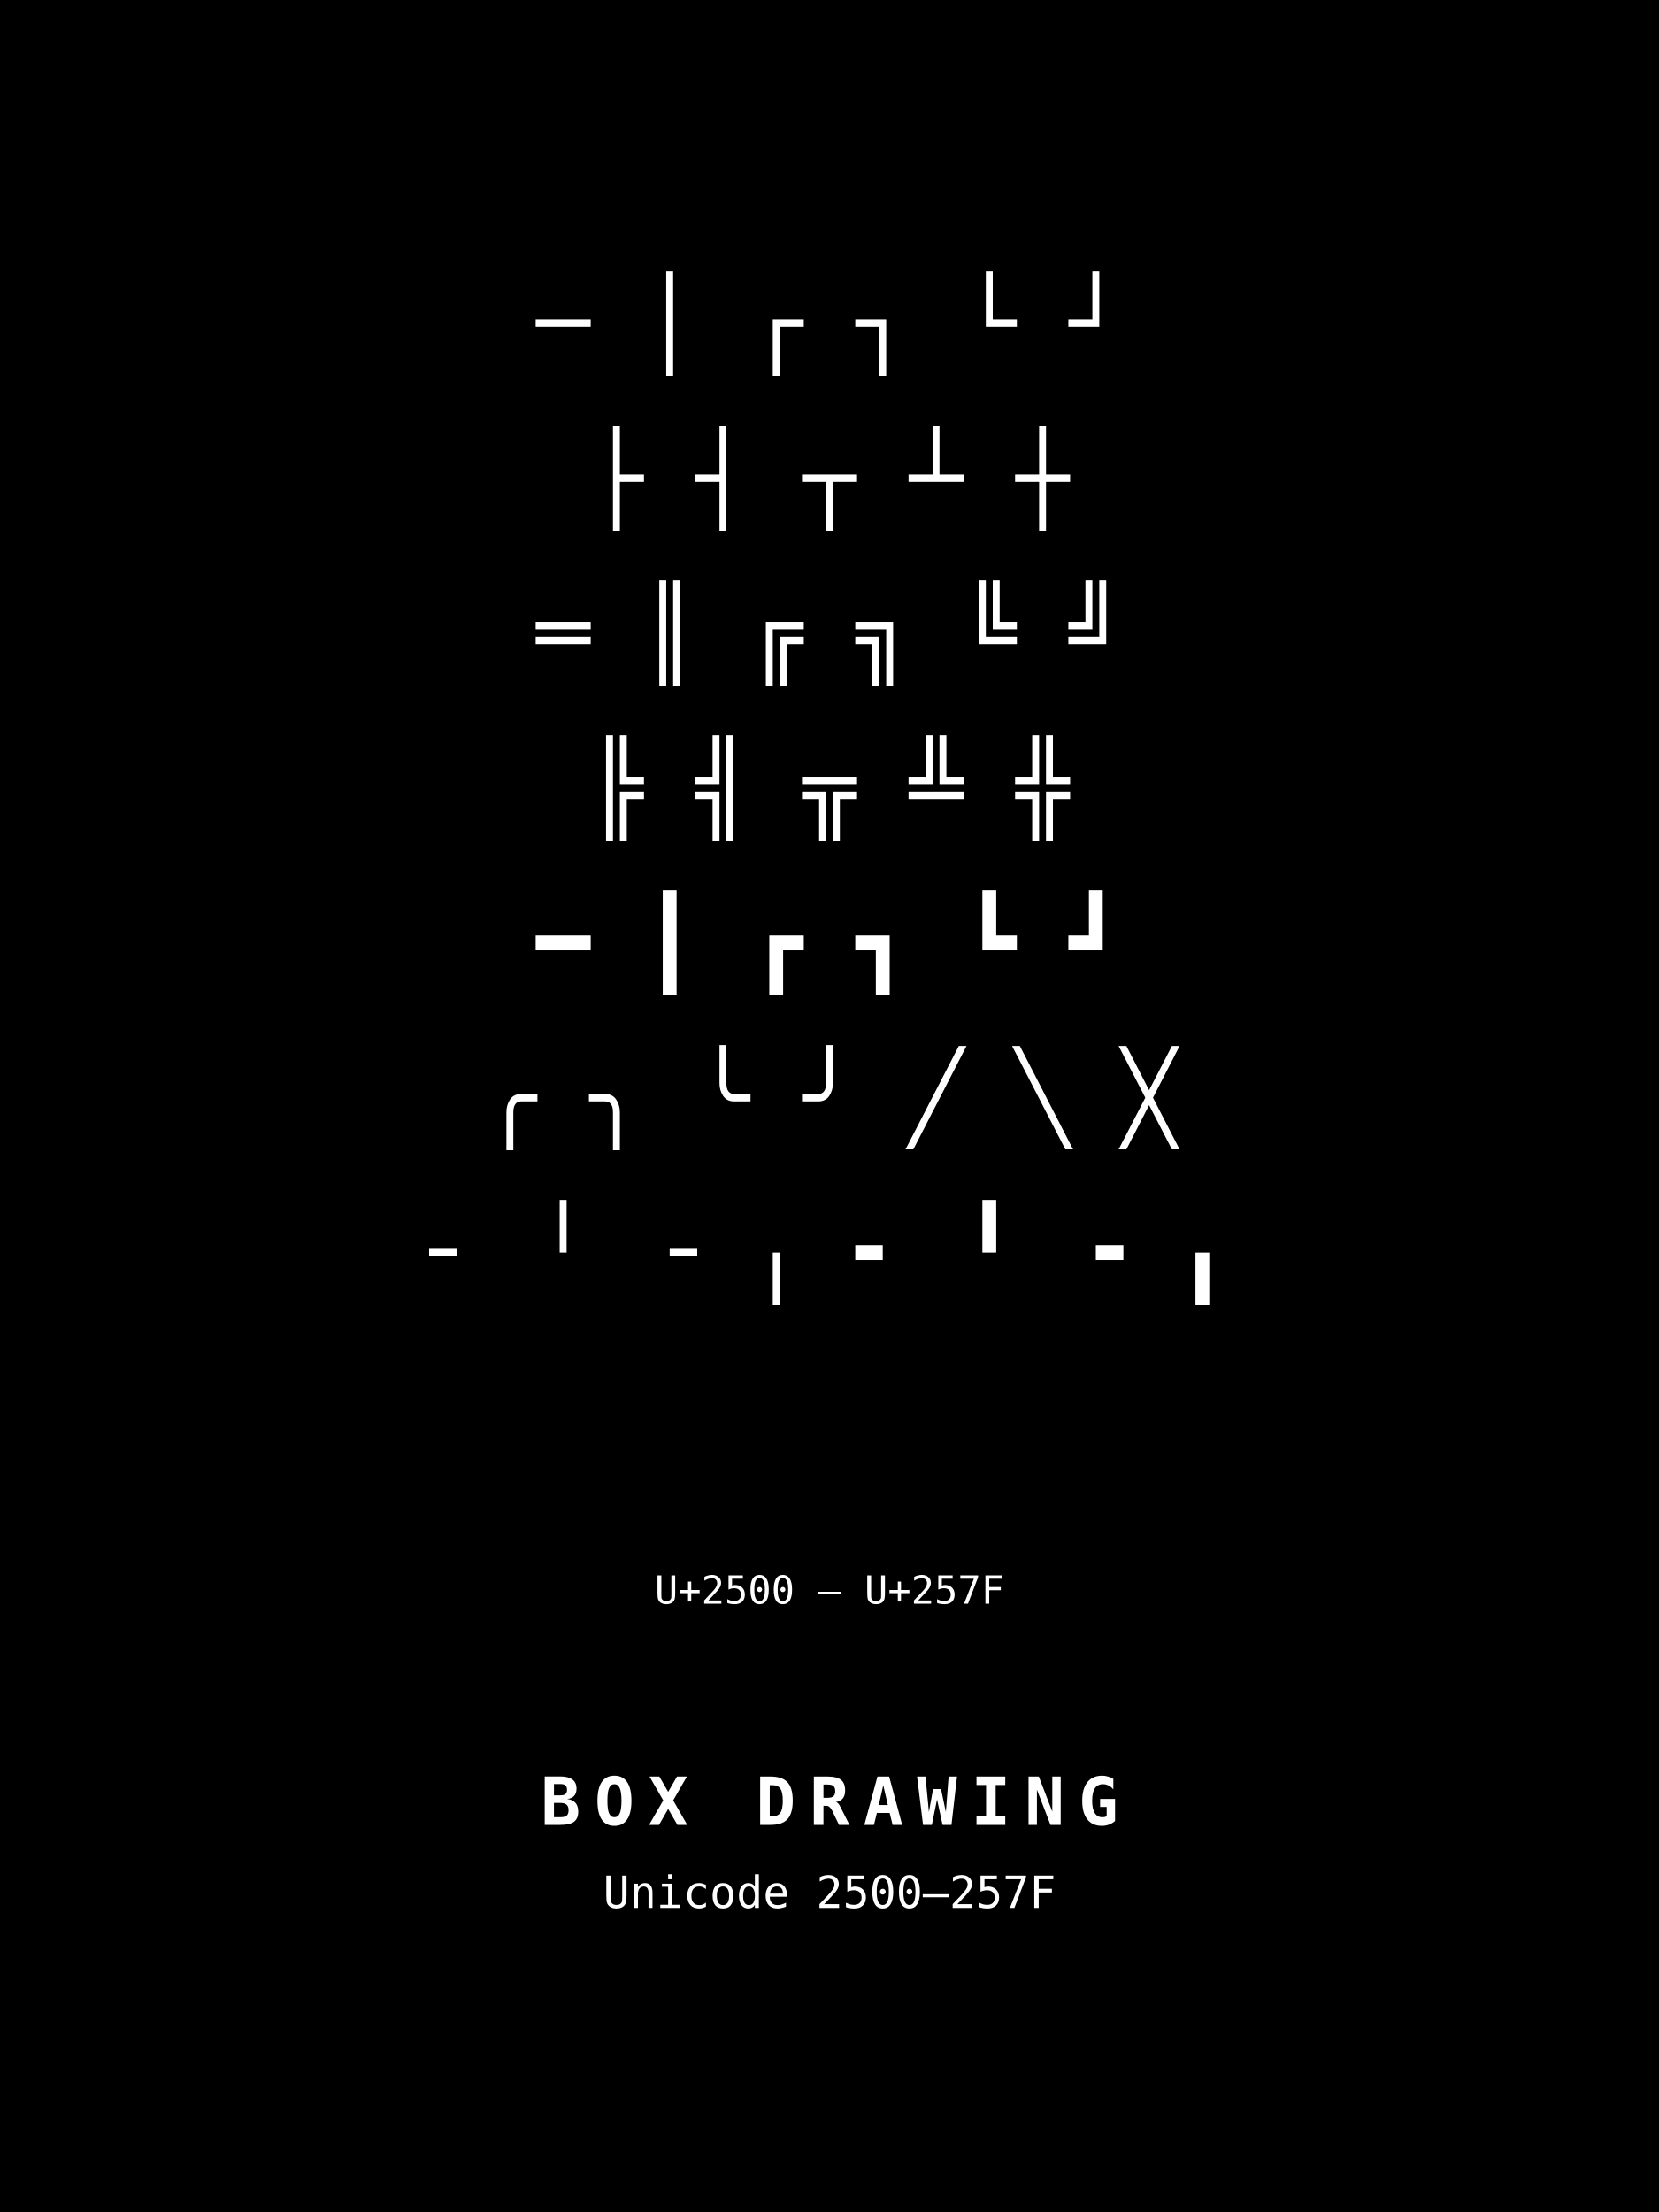
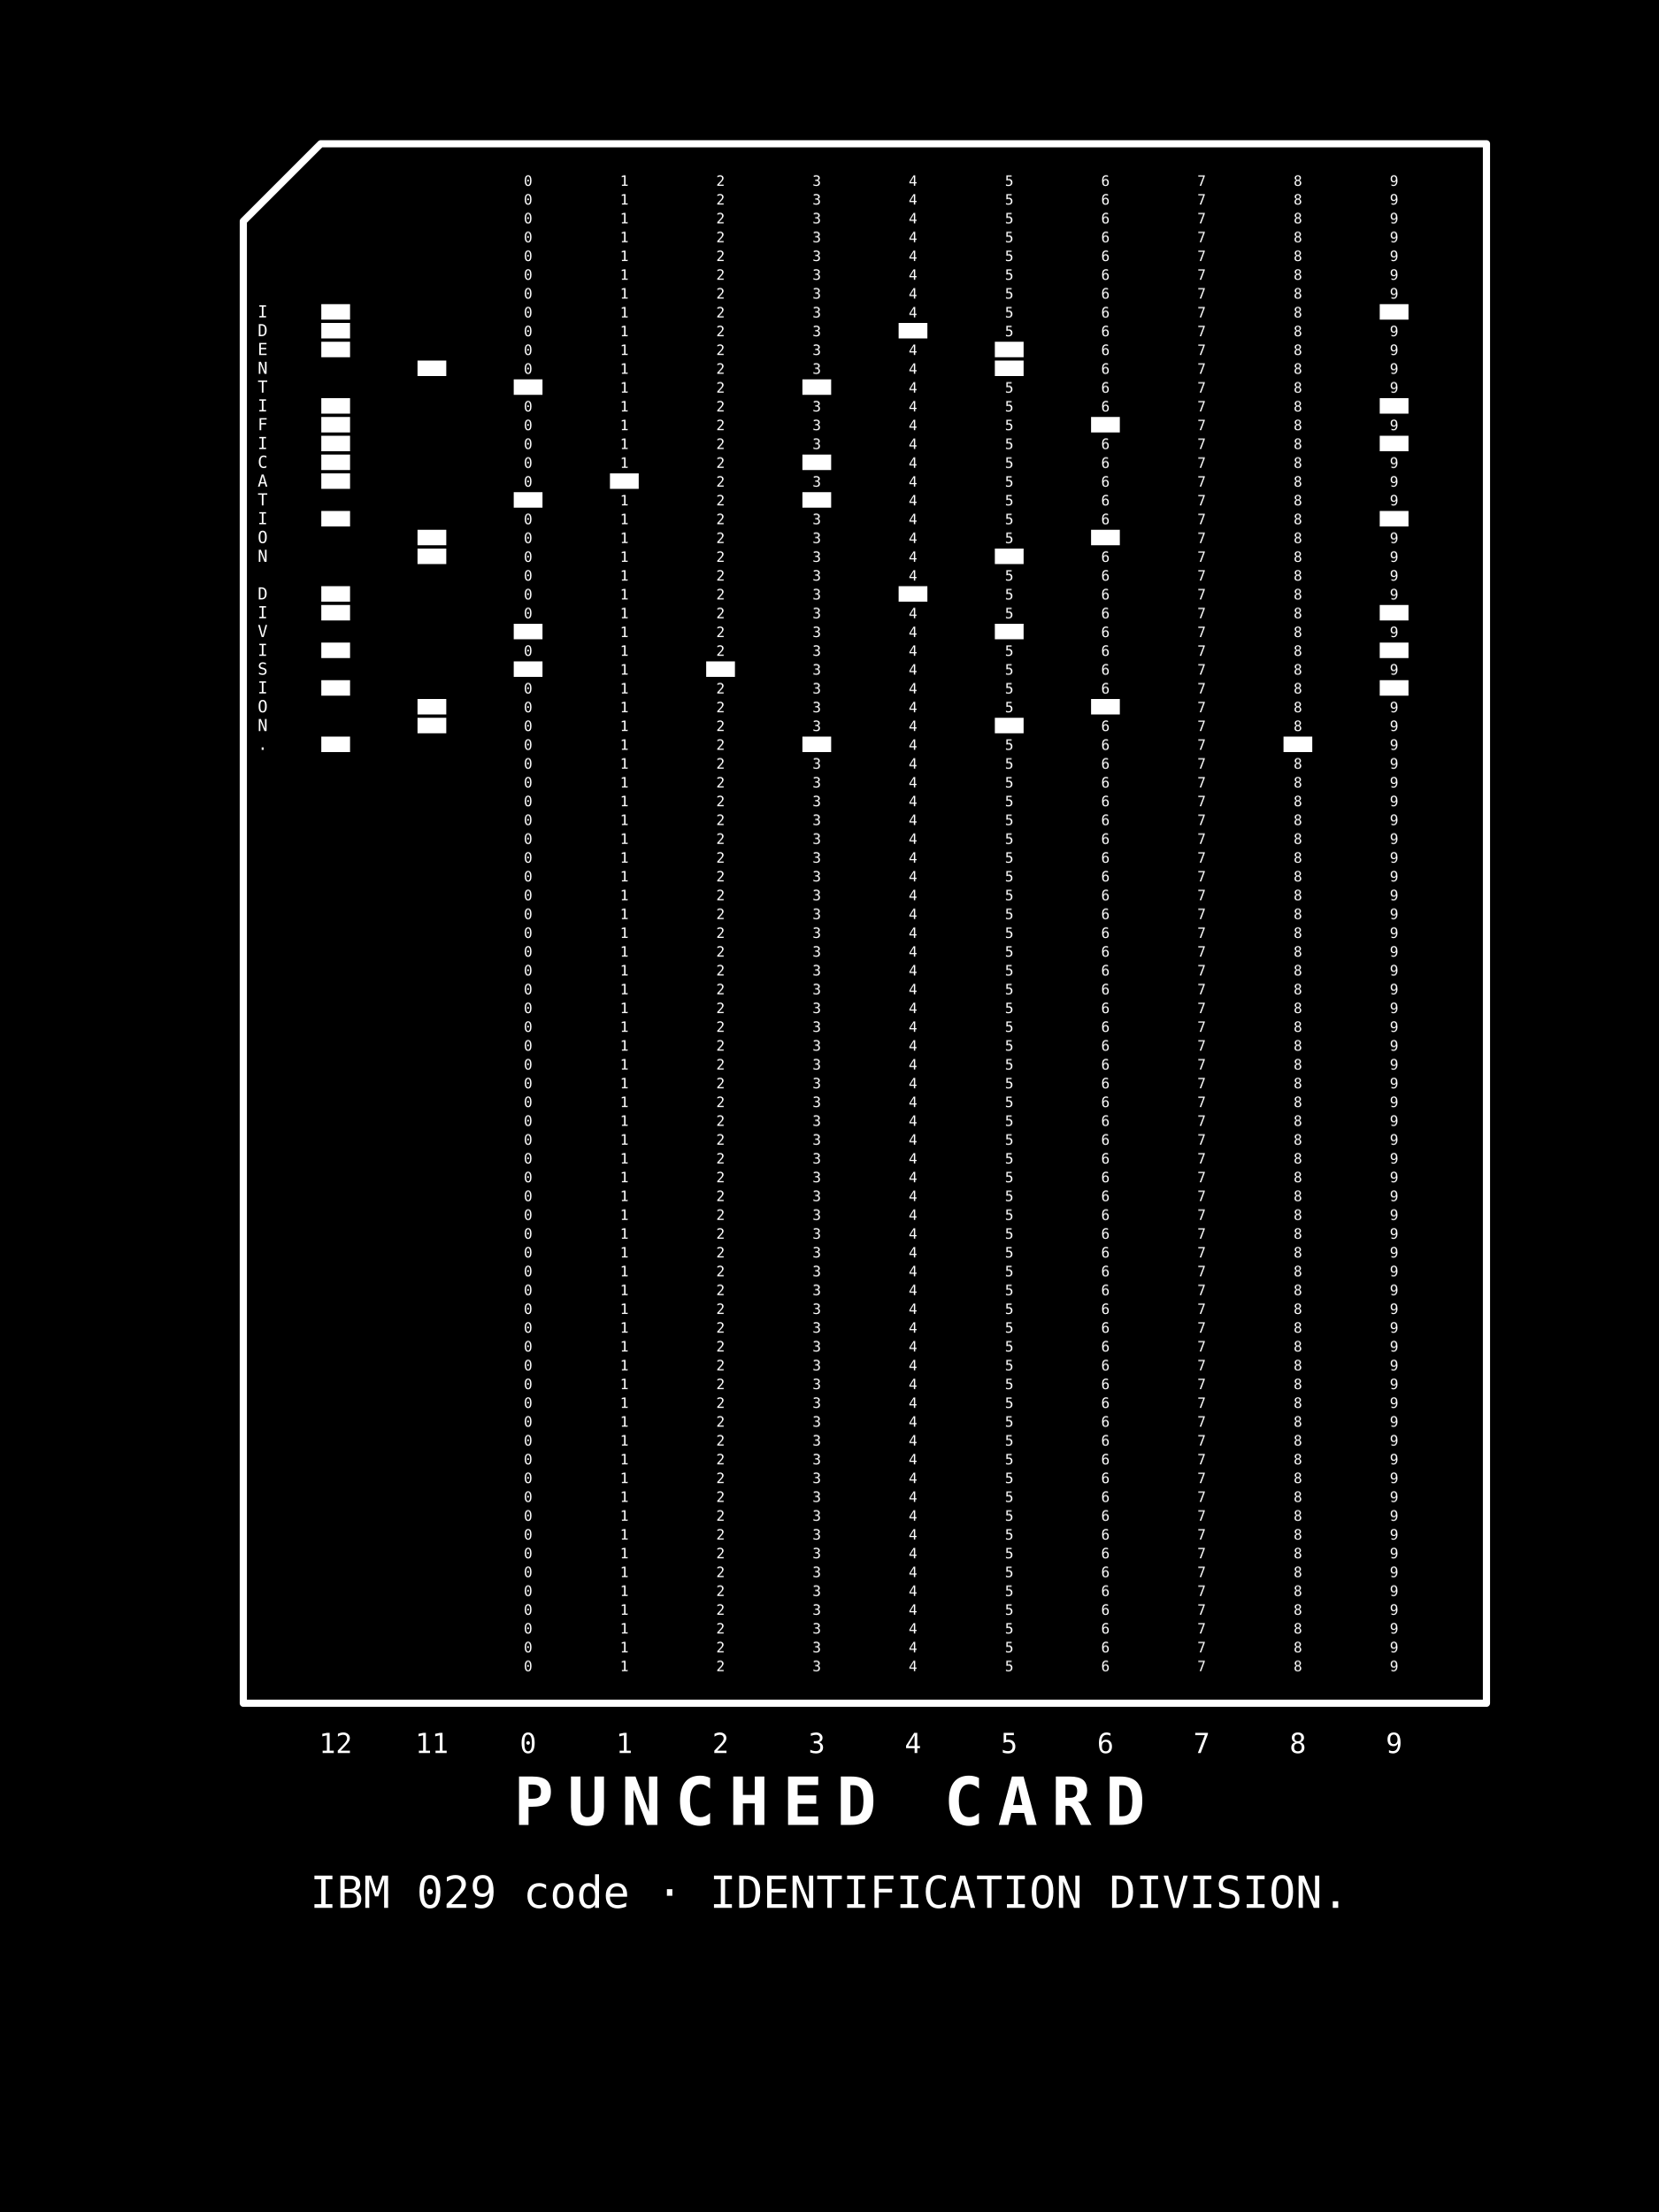
<svg xmlns="http://www.w3.org/2000/svg" viewBox="0 0 300 400" width="300" height="400">
  <rect width="300" height="400" fill="#000000" />
-   <text x="150" y="64" fill="#FFFFFF" font-size="16" font-family="DejaVu Sans Mono, monospace" text-anchor="middle">─ │ ┌ ┐ └ ┘</text>
-   <text x="150" y="92" fill="#FFFFFF" font-size="16" font-family="DejaVu Sans Mono, monospace" text-anchor="middle">├ ┤ ┬ ┴ ┼</text>
-   <text x="150" y="120" fill="#FFFFFF" font-size="16" font-family="DejaVu Sans Mono, monospace" text-anchor="middle">═ ║ ╔ ╗ ╚ ╝</text>
-   <text x="150" y="148" fill="#FFFFFF" font-size="16" font-family="DejaVu Sans Mono, monospace" text-anchor="middle">╠ ╣ ╦ ╩ ╬</text>
-   <text x="150" y="176" fill="#FFFFFF" font-size="16" font-family="DejaVu Sans Mono, monospace" text-anchor="middle">━ ┃ ┏ ┓ ┗ ┛</text>
-   <text x="150" y="204" fill="#FFFFFF" font-size="16" font-family="DejaVu Sans Mono, monospace" text-anchor="middle">╭ ╮ ╰ ╯ ╱ ╲ ╳</text>
-   <text x="150" y="232" fill="#FFFFFF" font-size="16" font-family="DejaVu Sans Mono, monospace" text-anchor="middle">╴ ╵ ╶ ╷ ╸ ╹ ╺ ╻</text>
-   <text x="150" y="290" fill="#FFFFFF" font-size="7" font-family="DejaVu Sans Mono, monospace" text-anchor="middle">U+2500 – U+257F</text>
-   <text x="150" y="330" fill="#FFFFFF" font-size="12" font-family="DejaVu Sans Mono, monospace" text-anchor="middle" font-weight="bold" letter-spacing="2.5">BOX DRAWING</text>
-   <text x="150" y="345" fill="#FFFFFF" font-size="8" font-family="DejaVu Sans Mono, monospace" text-anchor="middle">Unicode 2500–257F</text>
+   <path d="M44 40L58 26l210.8 0 0 282L44 308Z" fill="none" stroke="#FFFFFF" stroke-width="1.3" stroke-linecap="round" stroke-linejoin="round" />
+   <text x="60.7" y="317" fill="#FFFFFF" font-size="5" font-family="DejaVu Sans Mono, monospace" text-anchor="middle">12</text>
+   <text x="78.1" y="317" fill="#FFFFFF" font-size="5" font-family="DejaVu Sans Mono, monospace" text-anchor="middle">11</text>
+   <text x="95.5" y="317" fill="#FFFFFF" font-size="5" font-family="DejaVu Sans Mono, monospace" text-anchor="middle">0</text>
+   <text x="112.9" y="317" fill="#FFFFFF" font-size="5" font-family="DejaVu Sans Mono, monospace" text-anchor="middle">1</text>
+   <text x="130.3" y="317" fill="#FFFFFF" font-size="5" font-family="DejaVu Sans Mono, monospace" text-anchor="middle">2</text>
+   <text x="147.7" y="317" fill="#FFFFFF" font-size="5" font-family="DejaVu Sans Mono, monospace" text-anchor="middle">3</text>
+   <text x="165.1" y="317" fill="#FFFFFF" font-size="5" font-family="DejaVu Sans Mono, monospace" text-anchor="middle">4</text>
+   <text x="182.5" y="317" fill="#FFFFFF" font-size="5" font-family="DejaVu Sans Mono, monospace" text-anchor="middle">5</text>
+   <text x="199.9" y="317" fill="#FFFFFF" font-size="5" font-family="DejaVu Sans Mono, monospace" text-anchor="middle">6</text>
+   <text x="217.3" y="317" fill="#FFFFFF" font-size="5" font-family="DejaVu Sans Mono, monospace" text-anchor="middle">7</text>
+   <text x="234.7" y="317" fill="#FFFFFF" font-size="5" font-family="DejaVu Sans Mono, monospace" text-anchor="middle">8</text>
+   <text x="252.1" y="317" fill="#FFFFFF" font-size="5" font-family="DejaVu Sans Mono, monospace" text-anchor="middle">9</text>
+   <defs>
+     <pattern id="card3146" x="44" y="31" width="224.8" height="3.4" patternUnits="userSpaceOnUse">
+       <text x="51.5" y="2.6" fill="#FFFFFF" font-size="2.6" font-family="DejaVu Sans Mono, monospace" text-anchor="middle">0</text>
+       <text x="68.9" y="2.6" fill="#FFFFFF" font-size="2.6" font-family="DejaVu Sans Mono, monospace" text-anchor="middle">1</text>
+       <text x="86.3" y="2.6" fill="#FFFFFF" font-size="2.6" font-family="DejaVu Sans Mono, monospace" text-anchor="middle">2</text>
+       <text x="103.7" y="2.6" fill="#FFFFFF" font-size="2.6" font-family="DejaVu Sans Mono, monospace" text-anchor="middle">3</text>
+       <text x="121.1" y="2.6" fill="#FFFFFF" font-size="2.6" font-family="DejaVu Sans Mono, monospace" text-anchor="middle">4</text>
+       <text x="138.5" y="2.6" fill="#FFFFFF" font-size="2.6" font-family="DejaVu Sans Mono, monospace" text-anchor="middle">5</text>
+       <text x="155.9" y="2.6" fill="#FFFFFF" font-size="2.6" font-family="DejaVu Sans Mono, monospace" text-anchor="middle">6</text>
+       <text x="173.3" y="2.6" fill="#FFFFFF" font-size="2.6" font-family="DejaVu Sans Mono, monospace" text-anchor="middle">7</text>
+       <text x="190.7" y="2.6" fill="#FFFFFF" font-size="2.6" font-family="DejaVu Sans Mono, monospace" text-anchor="middle">8</text>
+       <text x="208.1" y="2.6" fill="#FFFFFF" font-size="2.6" font-family="DejaVu Sans Mono, monospace" text-anchor="middle">9</text>
+     </pattern>
+   </defs>
+   <rect x="44" y="31" width="224.8" height="272" fill="url(#card3146)" />
+   <rect x="58.1" y="55" width="5.2" height="2.8" fill="#FFFFFF" />
+   <rect x="249.5" y="55" width="5.2" height="2.8" fill="#FFFFFF" />
+   <text x="47.5" y="57.4" fill="#FFFFFF" font-size="3" font-family="DejaVu Sans Mono, monospace" text-anchor="middle">I</text>
+   <rect x="58.1" y="58.4" width="5.2" height="2.8" fill="#FFFFFF" />
+   <rect x="162.5" y="58.4" width="5.2" height="2.8" fill="#FFFFFF" />
+   <text x="47.5" y="60.8" fill="#FFFFFF" font-size="3" font-family="DejaVu Sans Mono, monospace" text-anchor="middle">D</text>
+   <rect x="58.1" y="61.8" width="5.2" height="2.8" fill="#FFFFFF" />
+   <rect x="179.9" y="61.8" width="5.2" height="2.8" fill="#FFFFFF" />
+   <text x="47.5" y="64.2" fill="#FFFFFF" font-size="3" font-family="DejaVu Sans Mono, monospace" text-anchor="middle">E</text>
+   <rect x="75.5" y="65.2" width="5.2" height="2.8" fill="#FFFFFF" />
+   <rect x="179.9" y="65.2" width="5.2" height="2.8" fill="#FFFFFF" />
+   <text x="47.5" y="67.6" fill="#FFFFFF" font-size="3" font-family="DejaVu Sans Mono, monospace" text-anchor="middle">N</text>
+   <rect x="92.9" y="68.6" width="5.2" height="2.8" fill="#FFFFFF" />
+   <rect x="145.1" y="68.6" width="5.2" height="2.8" fill="#FFFFFF" />
+   <text x="47.5" y="71" fill="#FFFFFF" font-size="3" font-family="DejaVu Sans Mono, monospace" text-anchor="middle">T</text>
+   <rect x="58.1" y="72" width="5.2" height="2.8" fill="#FFFFFF" />
+   <rect x="249.5" y="72" width="5.2" height="2.8" fill="#FFFFFF" />
+   <text x="47.5" y="74.4" fill="#FFFFFF" font-size="3" font-family="DejaVu Sans Mono, monospace" text-anchor="middle">I</text>
+   <rect x="58.1" y="75.4" width="5.2" height="2.8" fill="#FFFFFF" />
+   <rect x="197.3" y="75.4" width="5.2" height="2.8" fill="#FFFFFF" />
+   <text x="47.5" y="77.8" fill="#FFFFFF" font-size="3" font-family="DejaVu Sans Mono, monospace" text-anchor="middle">F</text>
+   <rect x="58.1" y="78.8" width="5.2" height="2.8" fill="#FFFFFF" />
+   <rect x="249.5" y="78.8" width="5.2" height="2.8" fill="#FFFFFF" />
+   <text x="47.5" y="81.2" fill="#FFFFFF" font-size="3" font-family="DejaVu Sans Mono, monospace" text-anchor="middle">I</text>
+   <rect x="58.1" y="82.2" width="5.2" height="2.8" fill="#FFFFFF" />
+   <rect x="145.1" y="82.2" width="5.2" height="2.8" fill="#FFFFFF" />
+   <text x="47.5" y="84.6" fill="#FFFFFF" font-size="3" font-family="DejaVu Sans Mono, monospace" text-anchor="middle">C</text>
+   <rect x="58.1" y="85.6" width="5.2" height="2.8" fill="#FFFFFF" />
+   <rect x="110.3" y="85.6" width="5.2" height="2.8" fill="#FFFFFF" />
+   <text x="47.5" y="88" fill="#FFFFFF" font-size="3" font-family="DejaVu Sans Mono, monospace" text-anchor="middle">A</text>
+   <rect x="92.9" y="89" width="5.2" height="2.8" fill="#FFFFFF" />
+   <rect x="145.1" y="89" width="5.2" height="2.8" fill="#FFFFFF" />
+   <text x="47.5" y="91.4" fill="#FFFFFF" font-size="3" font-family="DejaVu Sans Mono, monospace" text-anchor="middle">T</text>
+   <rect x="58.1" y="92.4" width="5.2" height="2.8" fill="#FFFFFF" />
+   <rect x="249.5" y="92.4" width="5.2" height="2.8" fill="#FFFFFF" />
+   <text x="47.5" y="94.8" fill="#FFFFFF" font-size="3" font-family="DejaVu Sans Mono, monospace" text-anchor="middle">I</text>
+   <rect x="75.5" y="95.8" width="5.2" height="2.8" fill="#FFFFFF" />
+   <rect x="197.3" y="95.8" width="5.2" height="2.8" fill="#FFFFFF" />
+   <text x="47.5" y="98.2" fill="#FFFFFF" font-size="3" font-family="DejaVu Sans Mono, monospace" text-anchor="middle">O</text>
+   <rect x="75.5" y="99.2" width="5.2" height="2.8" fill="#FFFFFF" />
+   <rect x="179.9" y="99.2" width="5.2" height="2.8" fill="#FFFFFF" />
+   <text x="47.5" y="101.6" fill="#FFFFFF" font-size="3" font-family="DejaVu Sans Mono, monospace" text-anchor="middle">N</text>
+   <rect x="58.1" y="106" width="5.2" height="2.8" fill="#FFFFFF" />
+   <rect x="162.5" y="106" width="5.2" height="2.8" fill="#FFFFFF" />
+   <text x="47.5" y="108.4" fill="#FFFFFF" font-size="3" font-family="DejaVu Sans Mono, monospace" text-anchor="middle">D</text>
+   <rect x="58.1" y="109.4" width="5.2" height="2.8" fill="#FFFFFF" />
+   <rect x="249.5" y="109.4" width="5.2" height="2.8" fill="#FFFFFF" />
+   <text x="47.5" y="111.8" fill="#FFFFFF" font-size="3" font-family="DejaVu Sans Mono, monospace" text-anchor="middle">I</text>
+   <rect x="92.9" y="112.8" width="5.2" height="2.8" fill="#FFFFFF" />
+   <rect x="179.9" y="112.8" width="5.2" height="2.8" fill="#FFFFFF" />
+   <text x="47.5" y="115.2" fill="#FFFFFF" font-size="3" font-family="DejaVu Sans Mono, monospace" text-anchor="middle">V</text>
+   <rect x="58.1" y="116.2" width="5.2" height="2.8" fill="#FFFFFF" />
+   <rect x="249.5" y="116.2" width="5.2" height="2.8" fill="#FFFFFF" />
+   <text x="47.5" y="118.6" fill="#FFFFFF" font-size="3" font-family="DejaVu Sans Mono, monospace" text-anchor="middle">I</text>
+   <rect x="92.9" y="119.6" width="5.2" height="2.8" fill="#FFFFFF" />
+   <rect x="127.7" y="119.6" width="5.2" height="2.8" fill="#FFFFFF" />
+   <text x="47.5" y="122" fill="#FFFFFF" font-size="3" font-family="DejaVu Sans Mono, monospace" text-anchor="middle">S</text>
+   <rect x="58.1" y="123" width="5.2" height="2.8" fill="#FFFFFF" />
+   <rect x="249.5" y="123" width="5.2" height="2.8" fill="#FFFFFF" />
+   <text x="47.5" y="125.4" fill="#FFFFFF" font-size="3" font-family="DejaVu Sans Mono, monospace" text-anchor="middle">I</text>
+   <rect x="75.5" y="126.4" width="5.2" height="2.8" fill="#FFFFFF" />
+   <rect x="197.3" y="126.4" width="5.2" height="2.8" fill="#FFFFFF" />
+   <text x="47.5" y="128.8" fill="#FFFFFF" font-size="3" font-family="DejaVu Sans Mono, monospace" text-anchor="middle">O</text>
+   <rect x="75.5" y="129.8" width="5.2" height="2.8" fill="#FFFFFF" />
+   <rect x="179.9" y="129.8" width="5.2" height="2.8" fill="#FFFFFF" />
+   <text x="47.5" y="132.2" fill="#FFFFFF" font-size="3" font-family="DejaVu Sans Mono, monospace" text-anchor="middle">N</text>
+   <rect x="58.1" y="133.2" width="5.2" height="2.8" fill="#FFFFFF" />
+   <rect x="145.1" y="133.2" width="5.2" height="2.8" fill="#FFFFFF" />
+   <rect x="232.1" y="133.2" width="5.2" height="2.8" fill="#FFFFFF" />
+   <text x="47.5" y="135.6" fill="#FFFFFF" font-size="3" font-family="DejaVu Sans Mono, monospace" text-anchor="middle">.</text>
+   <text x="150" y="330" fill="#FFFFFF" font-size="12" font-family="DejaVu Sans Mono, monospace" text-anchor="middle" font-weight="bold" letter-spacing="2.5">PUNCHED CARD</text>
+   <text x="150" y="345" fill="#FFFFFF" font-size="8" font-family="DejaVu Sans Mono, monospace" text-anchor="middle">IBM 029 code · IDENTIFICATION DIVISION.</text>
</svg>
